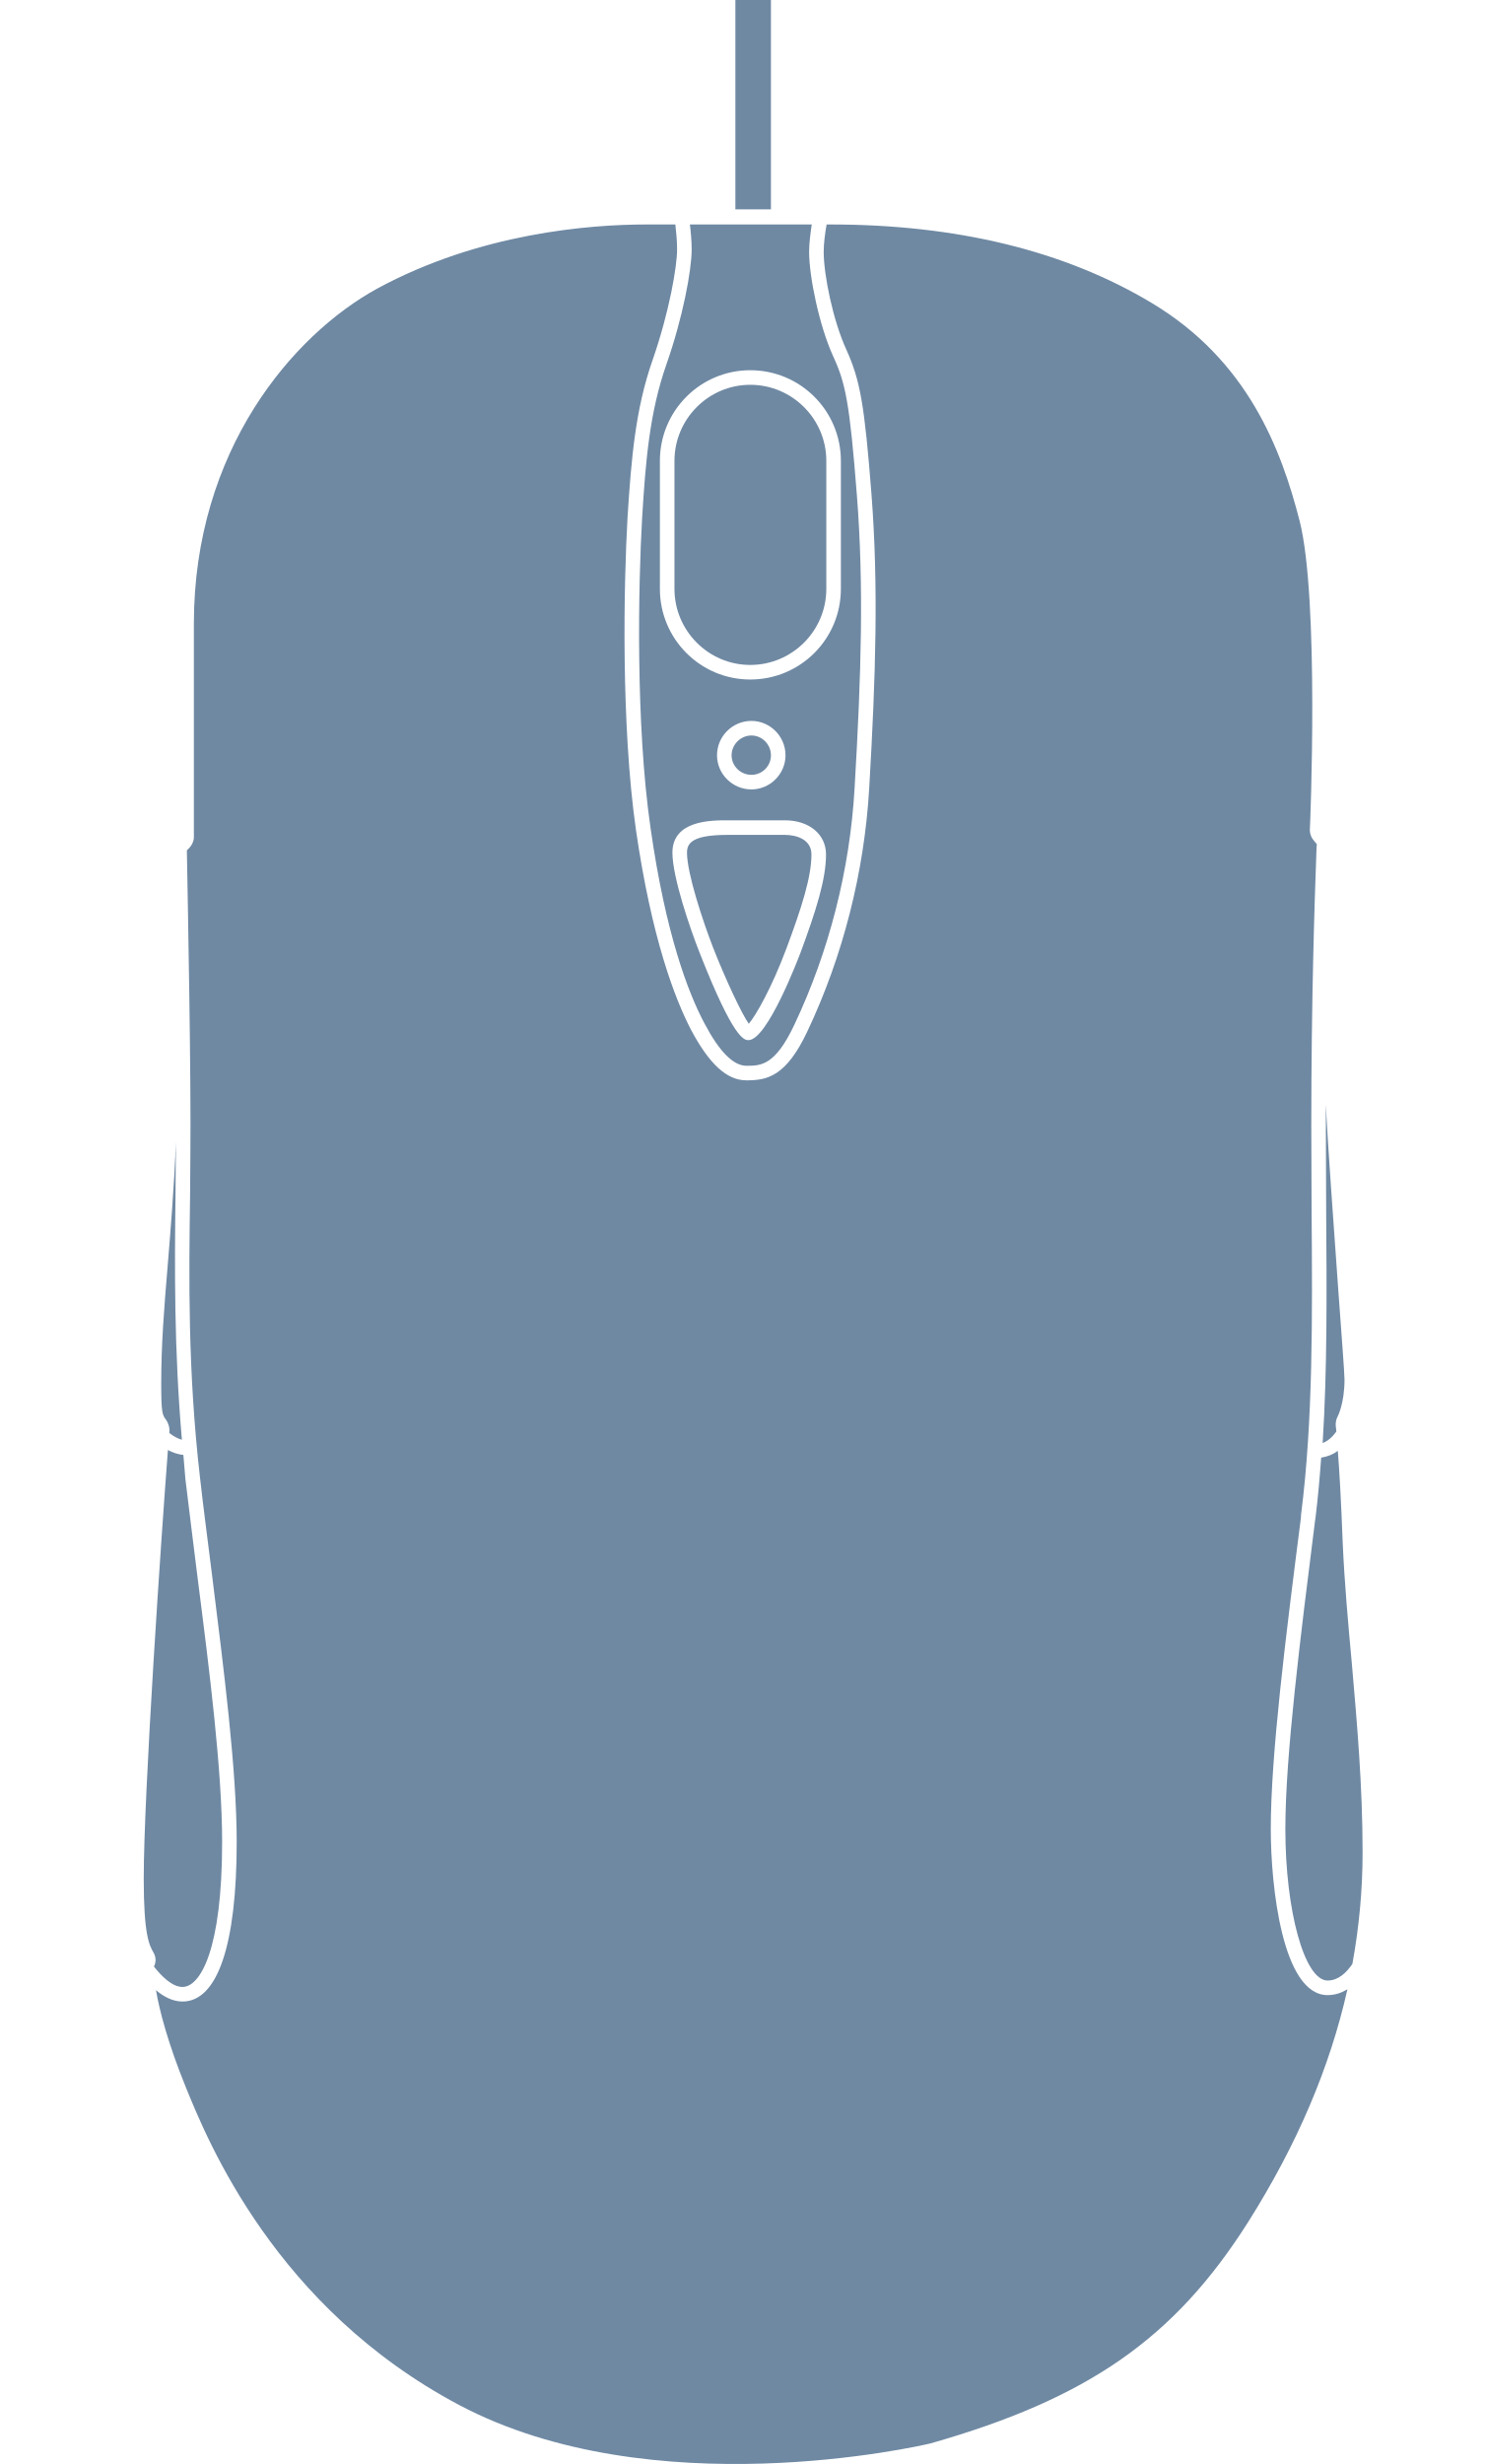
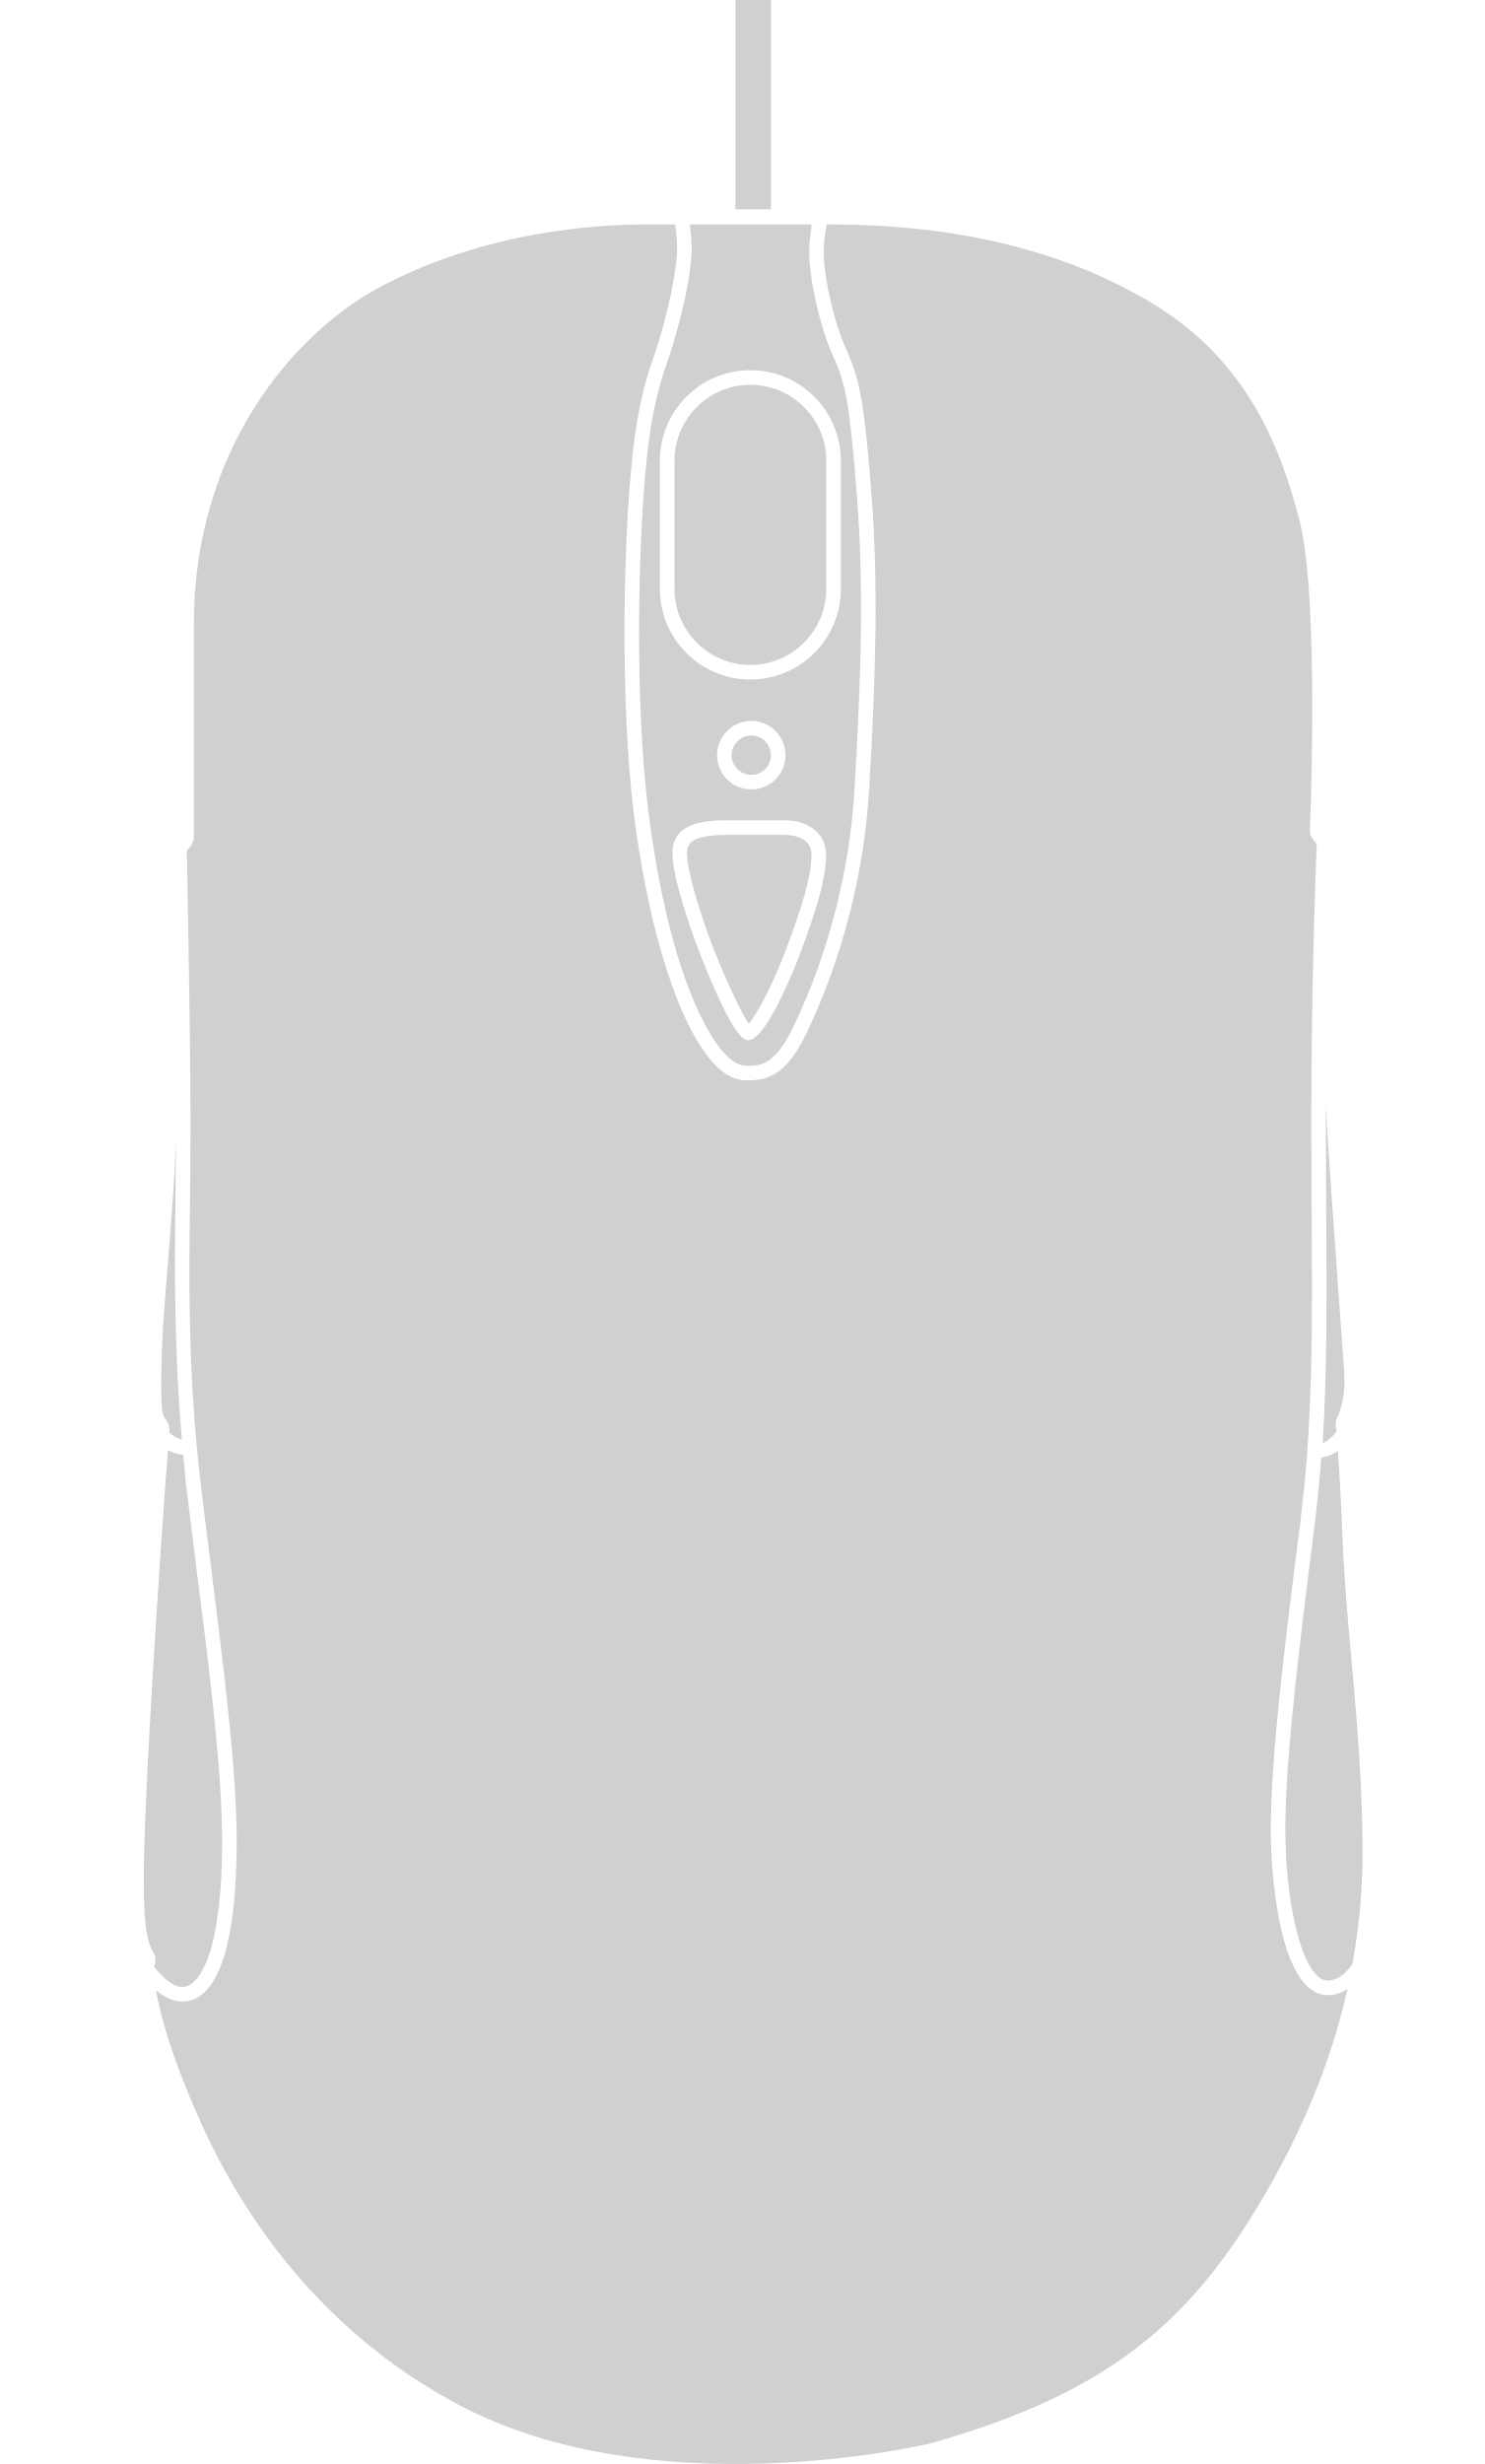
- <svg xmlns="http://www.w3.org/2000/svg" version="1.1" x="0px" y="0px" viewBox="0 0 50.919 84.525" xml:space="preserve" id="svg14" fill="#6f89a3" width="50.919" height="84.525">
+ <svg xmlns="http://www.w3.org/2000/svg" version="1.1" x="0px" y="0px" viewBox="0 0 50.919 84.525" xml:space="preserve" id="svg14" fill="#D0D0D0" width="50.919" height="84.525">
  <defs id="defs18" />
  <style type="text/css" id="style2">
	.st0{fill:none;stroke:#000000;stroke-linejoin:round;stroke-miterlimit:10;}
	.st1{fill:none;stroke:#000000;stroke-width:0.5;stroke-linejoin:round;stroke-miterlimit:10;}
	.st2{fill:none;stroke:#000000;stroke-width:0.75;stroke-linejoin:round;stroke-miterlimit:10;}
	.st3{fill:none;stroke:#000000;stroke-linecap:round;stroke-linejoin:round;stroke-miterlimit:10;}
	.st4{fill:none;stroke:#000000;stroke-width:0.5;stroke-linecap:round;stroke-linejoin:round;stroke-miterlimit:10;}
	.st5{fill:none;stroke:#000000;stroke-miterlimit:10;}
	.st6{fill:none;stroke:#000000;stroke-width:0.5;stroke-miterlimit:10;}
</style>
  <g id="g8" transform="translate(-24.15846,-7.82289)">
    <g id="g6">
      <path d="m 70.54,64.873 c -0.13,-1.41 -0.25,-2.75 -0.31,-4.08 -0.06,-1.58 -0.12,-2.59 -0.17,-3.2 -0.16,0.12 -0.35,0.2 -0.57,0.23 -0.05,0.68 -0.11,1.36 -0.19,2.02 l -0.02,0.14 c -0.5,3.97 -1.02,8.07 -1.02,10.58 0,2.82 0.66,5.2 1.45,5.2 0.36,0 0.64,-0.26 0.85,-0.57 0.23,-1.26 0.35,-2.53 0.35,-3.82 0,-2.3 -0.19,-4.43 -0.37,-6.5 z m -0.83,11.39 c -1.55,0 -1.95,-3.73 -1.95,-5.7 0,-2.54 0.52,-6.66 1.03,-10.64 l 0.01,-0.15 c 0.41,-3.21 0.39,-6.74 0.36,-10.48 0,-0.93 -0.01,-1.88 -0.01,-2.84 0,-4.34 0.11,-7.59 0.18,-9.54 l 0.01,-0.13 -0.13,-0.16 c -0.07,-0.09 -0.11,-0.21 -0.11,-0.33 0.01,-0.08 0.33,-7.92 -0.35,-10.6 -0.63,-2.45 -1.77,-5.5 -5.08,-7.48 -2.98,-1.79 -6.69,-2.69 -11.02,-2.69 H 52.52 c -0.05,0.28 -0.1,0.64 -0.1,0.94 0,0.79 0.32,2.36 0.78,3.36 0.47,1.04 0.62,1.87 0.86,4.96 0.24,3.12 0.15,6.18 -0.08,10.11 -0.17,2.86 -0.9,5.73 -2.12,8.31 -0.73,1.55 -1.38,1.68 -2.09,1.68 -0.67,0 -1.27,-0.55 -1.9,-1.73 -0.56,-1.08 -1.35,-3.14 -1.89,-6.85 -0.52,-3.63 -0.42,-8.46 -0.29,-10.74 0.13,-2.02 0.27,-3.71 0.86,-5.39 0.58,-1.67 0.84,-3.22 0.84,-3.79 0,-0.3 -0.03,-0.61 -0.06,-0.86 h -0.99 c -1.94,0 -5.72,0.29 -9.24,2.2 -2.9,1.59 -6.29,5.55 -6.29,11.5 v 7.32 c 0,0.13 -0.06,0.26 -0.15,0.36 l -0.09,0.09 c 0.03,1.7 0.15,7.81 0.12,10.51 l -0.01,1.35 c -0.04,2.82 -0.08,6 0.34,9.65 0.12,1.08 0.27,2.19 0.41,3.32 0.41,3.3 0.85,6.71 0.85,9.19 0,3.53 -0.66,5.47 -1.86,5.47 -0.34,0 -0.65,-0.17 -0.91,-0.39 0.12,0.7 0.41,1.82 1.02,3.32 0.76,1.87 3.08,7.57 9.38,10.91 6.63,3.51 15.79,1.41 16.17,1.32 5.41,-1.54 8.37,-3.6 10.9,-7.59 1.68,-2.66 2.81,-5.31 3.41,-7.99 -0.2,0.12 -0.42,0.2 -0.68,0.2 z M 30.93,61.883 c -0.14,-1.13 -0.28,-2.24 -0.41,-3.32 -0.03,-0.29 -0.04,-0.55 -0.07,-0.83 -0.19,-0.02 -0.37,-0.08 -0.53,-0.17 -0.22,2.84 -0.83,11.77 -0.83,14.71 0,1.93 0.19,2.28 0.34,2.54 0.08,0.14 0.09,0.32 0.01,0.47 0.25,0.32 0.62,0.7 0.98,0.7 0.62,0 1.36,-1.3 1.36,-4.97 0,-2.45 -0.43,-5.85 -0.85,-9.13 z m -0.53,-4.67 c -0.27,-3.11 -0.25,-5.89 -0.22,-8.36 l 0.01,-1.36 c 0,-0.15 0.01,-0.33 0.01,-0.5 -0.08,1.69 -0.19,3.06 -0.29,4.27 -0.12,1.43 -0.22,2.66 -0.22,4.02 0,1.02 0.04,1.08 0.17,1.25 0.07,0.1 0.12,0.25 0.11,0.37 v 0.08 c 0.13,0.1 0.28,0.19 0.43,0.23 z M 49.94,33.053 c -0.37,0 -0.68,0.31 -0.68,0.68 0,0.37 0.31,0.67 0.68,0.67 0.37,0 0.67,-0.3 0.67,-0.67 0,-0.37 -0.3,-0.68 -0.67,-0.68 z m 1.15,3.41 h -1.97 c -1.22,0 -1.39,0.29 -1.39,0.61 0,0.71 0.54,2.34 0.9,3.27 0.45,1.14 0.98,2.26 1.22,2.6 0.24,-0.28 0.78,-1.22 1.29,-2.58 C 51.67,38.943 52,37.903 52,37.133 c 0,-0.5 -0.49,-0.67 -0.91,-0.67 z m 0,0 h -1.97 c -1.22,0 -1.39,0.29 -1.39,0.61 0,0.71 0.54,2.34 0.9,3.27 0.45,1.14 0.98,2.26 1.22,2.6 0.24,-0.28 0.78,-1.22 1.29,-2.58 C 51.67,38.943 52,37.903 52,37.133 c 0,-0.5 -0.49,-0.67 -0.91,-0.67 z m -1.15,-3.41 c -0.37,0 -0.68,0.31 -0.68,0.68 0,0.37 0.31,0.67 0.68,0.67 0.37,0 0.67,-0.3 0.67,-0.67 0,-0.37 -0.3,-0.68 -0.67,-0.68 z m 3.62,-8.23 c -0.25,-3.2 -0.39,-3.86 -0.82,-4.79 -0.48,-1.06 -0.82,-2.73 -0.82,-3.57 0,-0.31 0.05,-0.66 0.09,-0.94 H 47.83 c 0.03,0.25 0.06,0.56 0.06,0.86 0,0.7 -0.3,2.33 -0.87,3.95 -0.57,1.63 -0.71,3.28 -0.83,5.26 -0.13,2.26 -0.23,7.05 0.29,10.64 0.52,3.64 1.29,5.64 1.84,6.68 0.52,0.99 1,1.47 1.45,1.47 0.49,0 0.98,0 1.64,-1.4 1.19,-2.51 1.91,-5.32 2.07,-8.12 0.23,-3.91 0.32,-6.95 0.08,-10.04 z m -1.95,15.72 c -0.05,0.12 -1.12,2.96 -1.77,2.96 -0.14,0 -0.5,0 -1.67,-2.98 -0.33,-0.83 -0.94,-2.61 -0.94,-3.45 0,-1.11 1.32,-1.11 1.89,-1.11 h 1.97 c 0.83,0 1.41,0.48 1.41,1.17 0,0.85 -0.34,1.93 -0.89,3.41 z M 48.76,33.733 c 0,-0.65 0.53,-1.18 1.18,-1.18 0.64,0 1.17,0.53 1.17,1.18 0,0.64 -0.53,1.17 -1.17,1.17 -0.65,0 -1.18,-0.53 -1.18,-1.17 z m 4.25,-5.71 c 0,1.72 -1.39,3.11 -3.11,3.11 -1.71,0 -3.1,-1.39 -3.1,-3.11 v -4.39 c 0,-1.72 1.39,-3.11 3.1,-3.11 1.72,0 3.11,1.39 3.11,3.11 z m -3.11,-7 c -1.43,0 -2.6,1.17 -2.6,2.61 v 4.39 c 0,1.44 1.17,2.61 2.6,2.61 1.44,0 2.61,-1.17 2.61,-2.61 v -4.39 c 0,-1.44 -1.17,-2.61 -2.61,-2.61 z m 1.19,15.44 h -1.97 c -1.22,0 -1.39,0.29 -1.39,0.61 0,0.71 0.54,2.34 0.9,3.27 0.45,1.14 0.98,2.26 1.22,2.6 0.24,-0.28 0.78,-1.22 1.29,-2.58 C 51.67,38.943 52,37.903 52,37.133 c 0,-0.5 -0.49,-0.67 -0.91,-0.67 z m -0.48,-2.73 c 0,-0.37 -0.3,-0.68 -0.67,-0.68 -0.37,0 -0.68,0.31 -0.68,0.68 0,0.37 0.31,0.67 0.68,0.67 0.37,0 0.67,-0.3 0.67,-0.67 z m 0.48,2.73 h -1.97 c -1.22,0 -1.39,0.29 -1.39,0.61 0,0.71 0.54,2.34 0.9,3.27 0.45,1.14 0.98,2.26 1.22,2.6 0.24,-0.28 0.78,-1.22 1.29,-2.58 C 51.67,38.943 52,37.903 52,37.133 c 0,-0.5 -0.49,-0.67 -0.91,-0.67 z m 0,0 h -1.97 c -1.22,0 -1.39,0.29 -1.39,0.61 0,0.71 0.54,2.34 0.9,3.27 0.45,1.14 0.98,2.26 1.22,2.6 0.24,-0.28 0.78,-1.22 1.29,-2.58 C 51.67,38.943 52,37.903 52,37.133 c 0,-0.5 -0.49,-0.67 -0.91,-0.67 z M 49.39,7.653 v 7.35 h 1.22 V 7.653 Z M 70.29,55.143 c 0,-0.21 -0.11,-1.64 -0.22,-3.15 -0.15,-2.16 -0.35,-4.78 -0.42,-6.29 v 0.75 c 0,0.96 0.01,1.9 0.01,2.83 0.02,2.81 0.04,5.5 -0.12,8.04 0.17,-0.06 0.32,-0.19 0.47,-0.39 -0.01,-0.13 -0.02,-0.19 -0.02,-0.19 -0.01,-0.11 0.01,-0.22 0.06,-0.32 0,0 0.24,-0.44 0.24,-1.28 z" id="path4" />
    </g>
  </g>
</svg>
